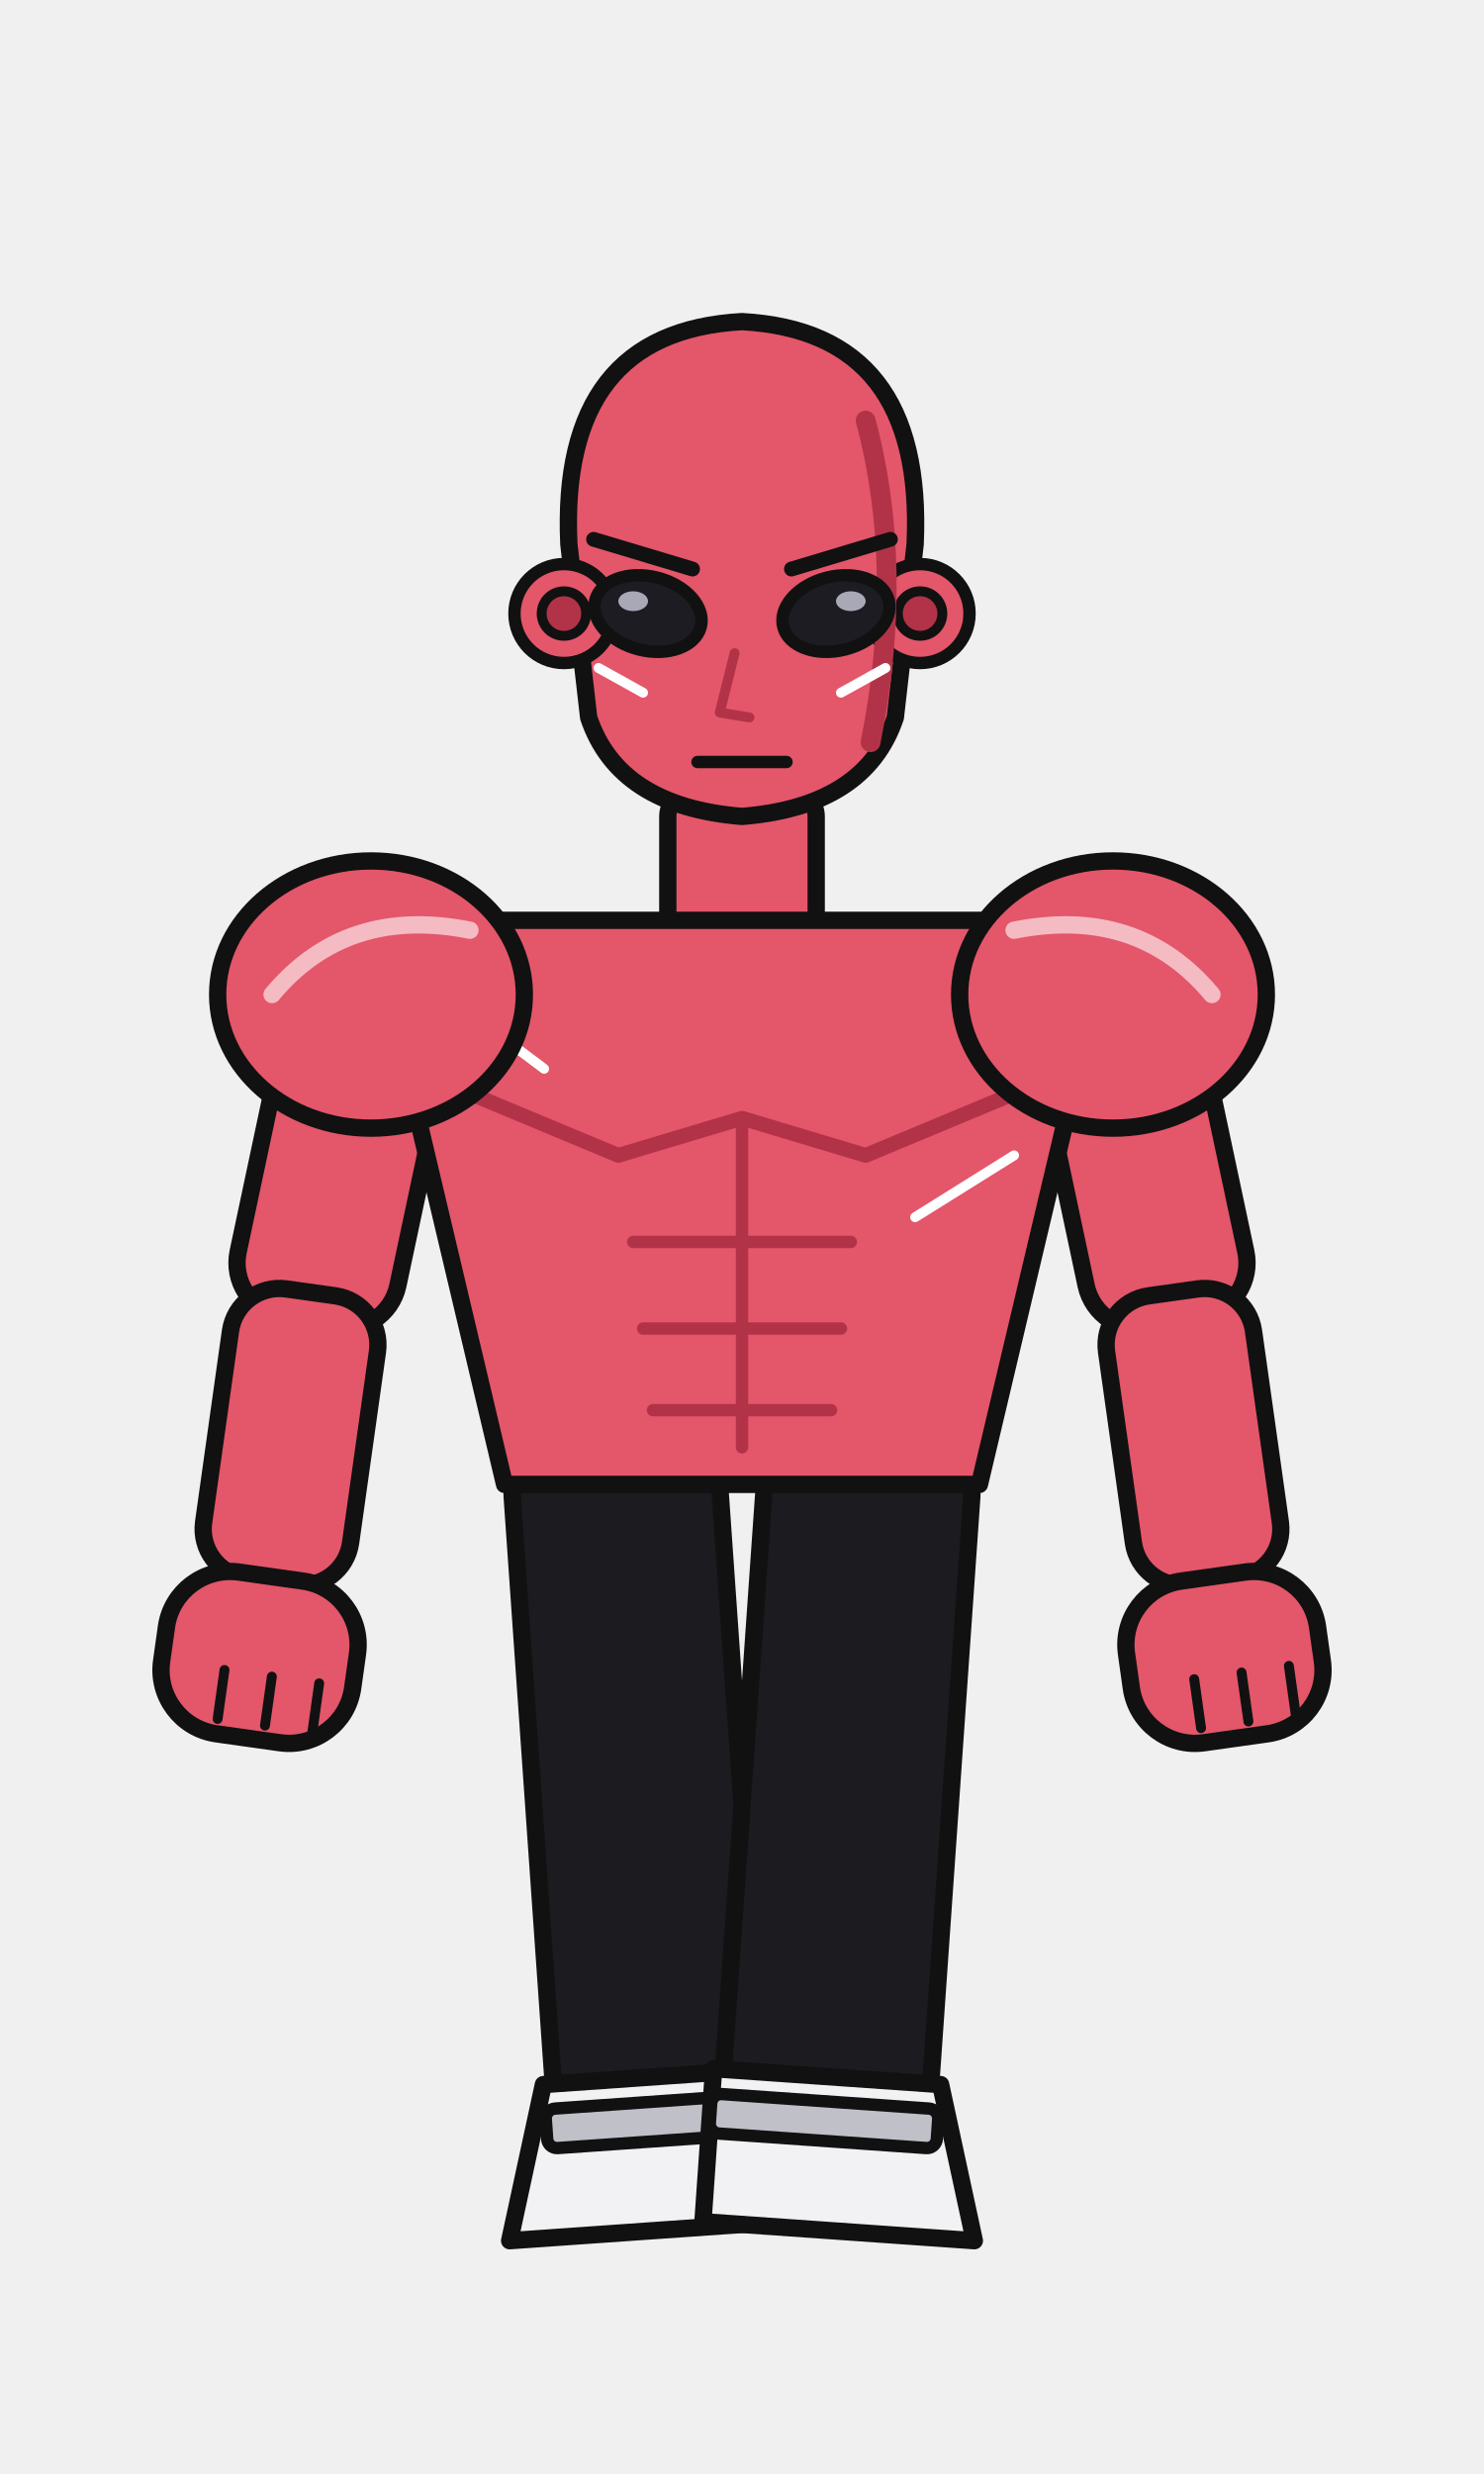
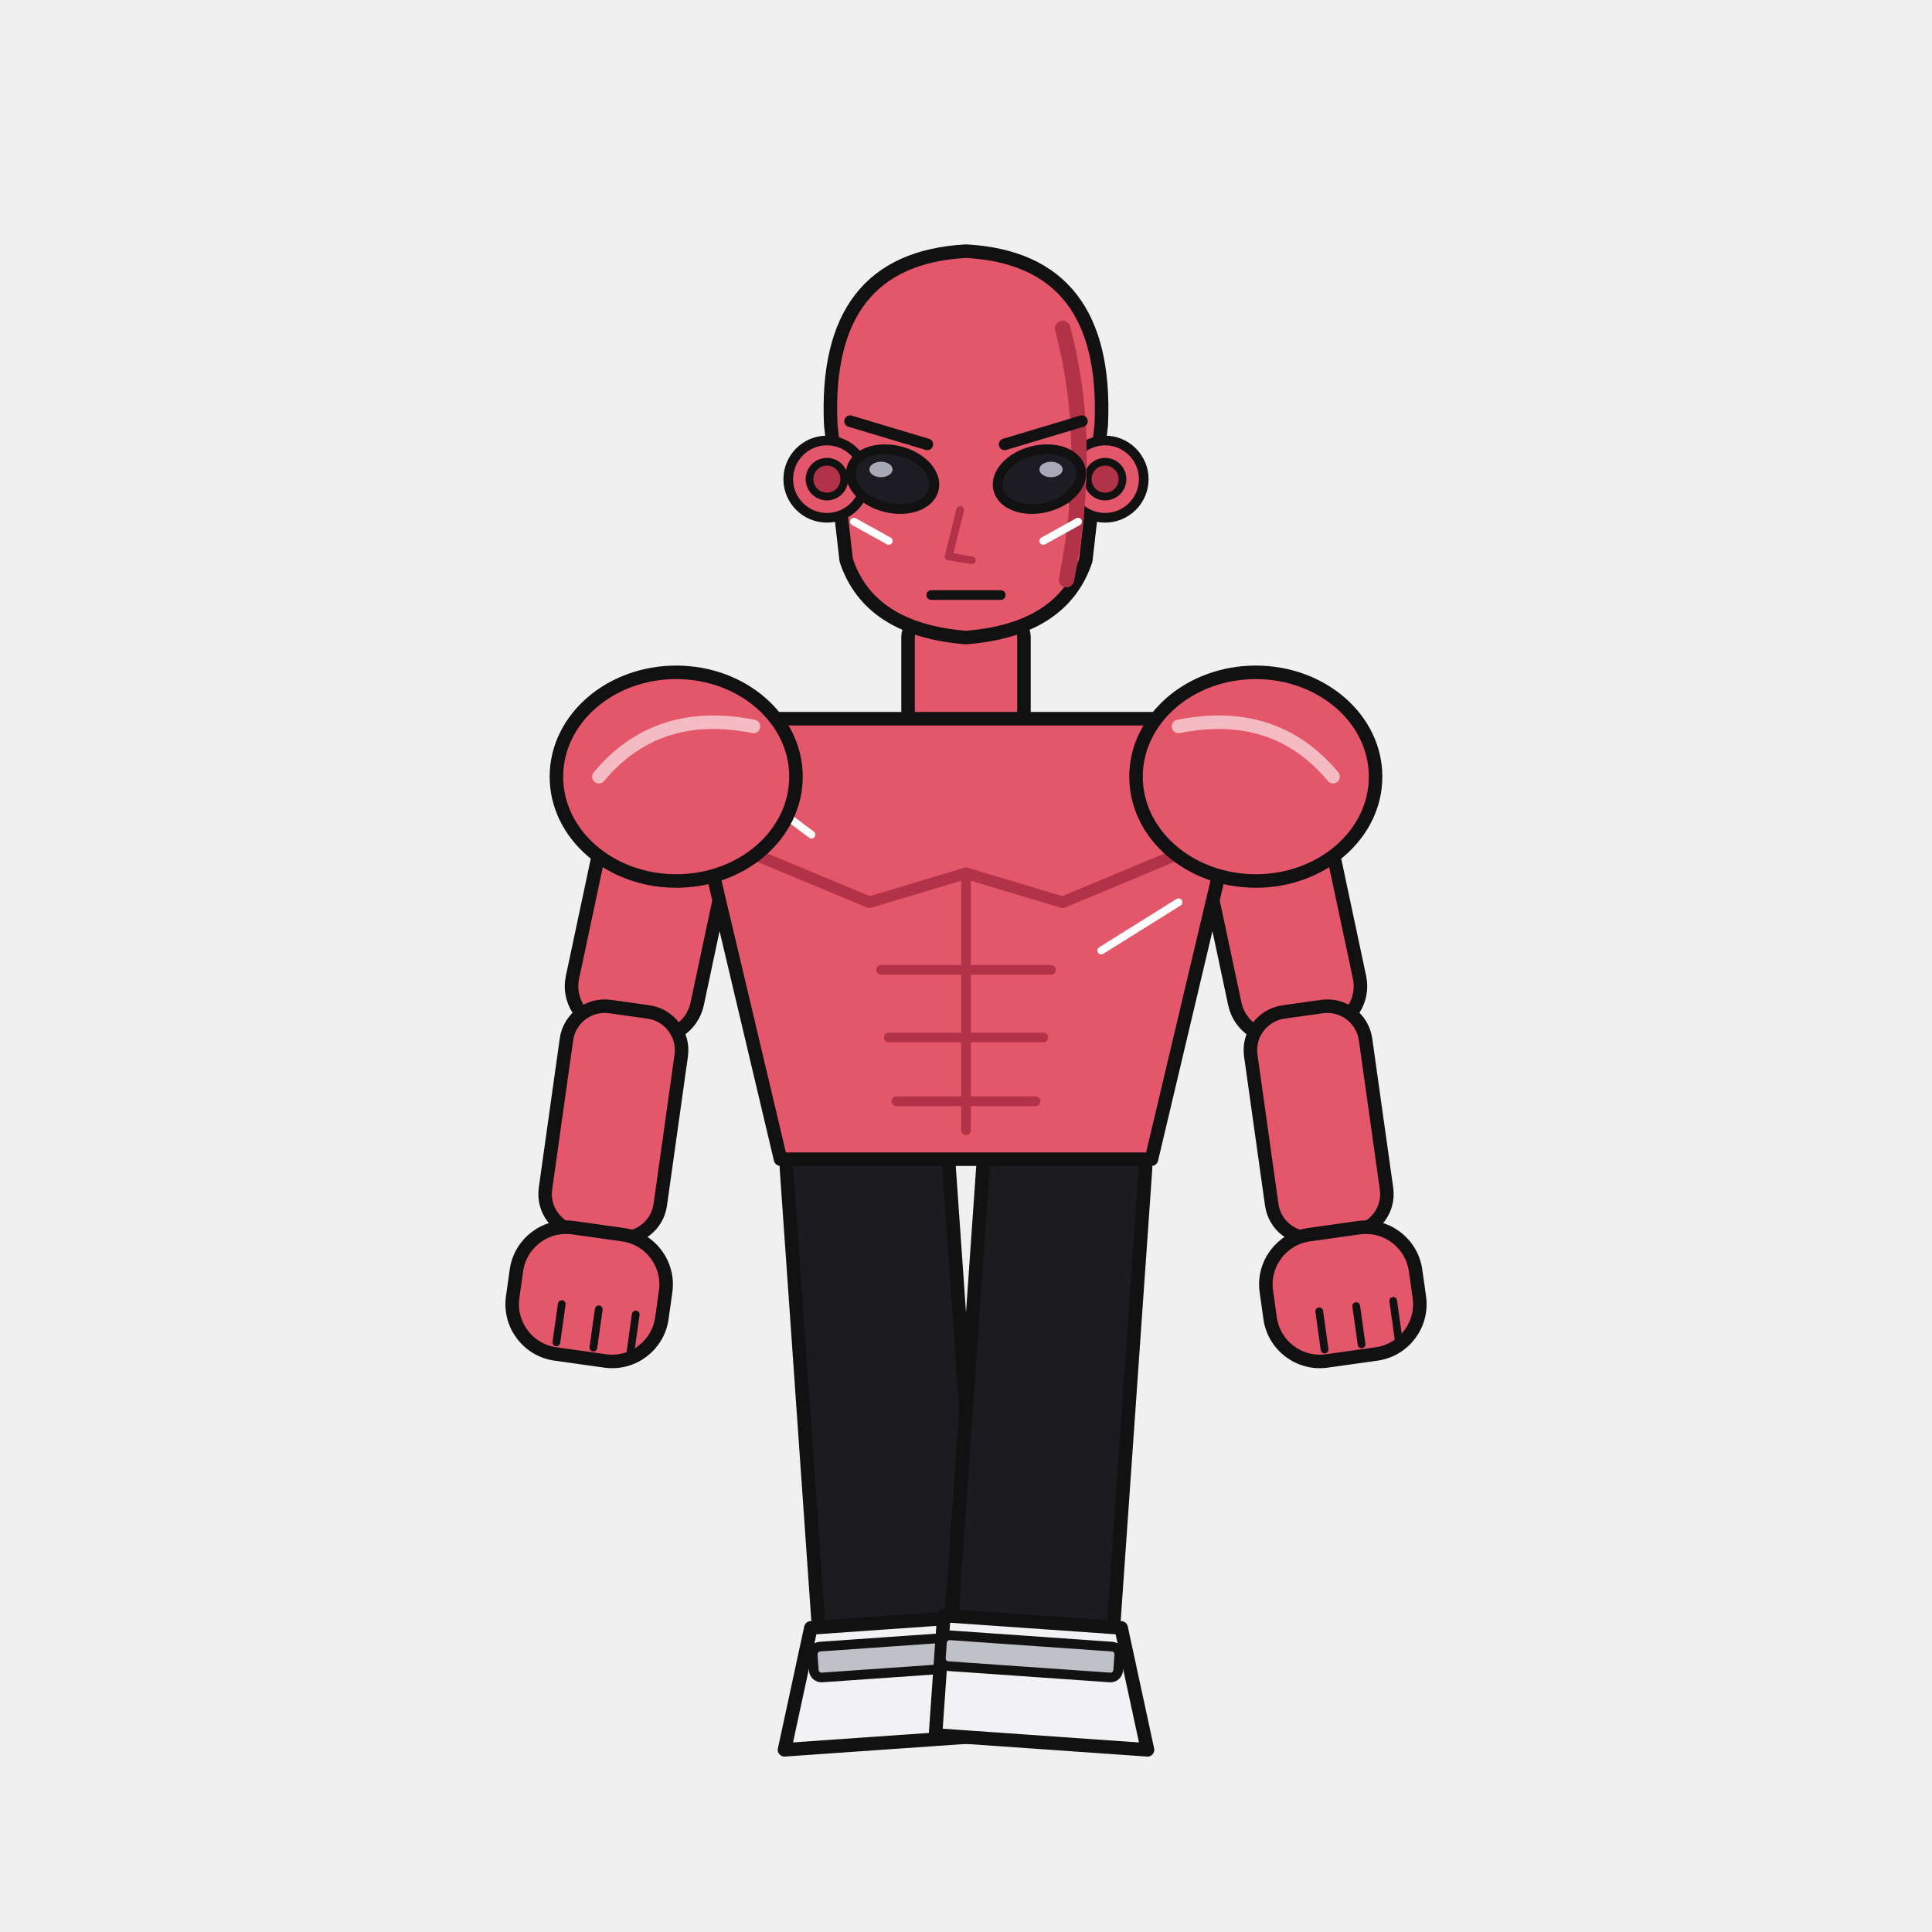
- <svg xmlns="http://www.w3.org/2000/svg" viewBox="0 0 600 1000" width="600" height="1000">
+ <svg xmlns="http://www.w3.org/2000/svg" viewBox="-200 0 1000 1000" width="1000" height="1000">
  <g transform="rotate(-4 248 588)">
    <rect x="206.0" y="588" width="84" height="262" rx="14" fill="#1b1b20" stroke="#111" stroke-width="7" stroke-linejoin="round" stroke-linecap="round" />
    <path d="M202.0,840 L294.0,840 L294.0,902 L184.0,902 Z" fill="#f2f2f5" stroke="#111" stroke-width="7" stroke-linejoin="round" stroke-linecap="round" />
    <rect x="202.0" y="850" width="92" height="16" rx="4" fill="#bfc0c8" stroke="#111" stroke-width="5" stroke-linejoin="round" stroke-linecap="round" />
  </g>
  <g transform="rotate(4 352 588)">
    <rect x="310.0" y="588" width="84" height="262" rx="14" fill="#1b1b20" stroke="#111" stroke-width="7" stroke-linejoin="round" stroke-linecap="round" />
    <path d="M306.0,840 L398.0,840 L416.0,902 L306.0,902 Z" fill="#f2f2f5" stroke="#111" stroke-width="7" stroke-linejoin="round" stroke-linecap="round" />
    <rect x="306.0" y="850" width="92" height="16" rx="4" fill="#bfc0c8" stroke="#111" stroke-width="5" stroke-linejoin="round" stroke-linecap="round" />
  </g>
  <g transform="rotate(12 150 412)">
    <rect x="117.0" y="412" width="66" height="125" rx="22" fill="#e4566a" stroke="#111" stroke-width="7" stroke-linejoin="round" stroke-linecap="round" />
    <g transform="rotate(-4 150 537)">
      <rect x="120.0" y="525" width="60" height="118" rx="20" fill="#e4566a" stroke="#111" stroke-width="7" stroke-linejoin="round" stroke-linecap="round" />
      <rect x="111.0" y="641" width="78" height="66" rx="26" fill="#e4566a" stroke="#111" stroke-width="7" stroke-linejoin="round" stroke-linecap="round" />
      <polyline points="136.667,681 136.667,701" fill="none" stroke="#111" stroke-width="4" stroke-linecap="round" stroke-linejoin="round" />
      <polyline points="156.0,681 156.0,701" fill="none" stroke="#111" stroke-width="4" stroke-linecap="round" stroke-linejoin="round" />
      <polyline points="175.333,681 175.333,701" fill="none" stroke="#111" stroke-width="4" stroke-linecap="round" stroke-linejoin="round" />
    </g>
  </g>
  <g transform="rotate(-12 450 412)">
    <rect x="417.0" y="412" width="66" height="125" rx="22" fill="#e4566a" stroke="#111" stroke-width="7" stroke-linejoin="round" stroke-linecap="round" />
    <g transform="rotate(4 450 537)">
      <rect x="420.0" y="525" width="60" height="118" rx="20" fill="#e4566a" stroke="#111" stroke-width="7" stroke-linejoin="round" stroke-linecap="round" />
      <rect x="411.0" y="641" width="78" height="66" rx="26" fill="#e4566a" stroke="#111" stroke-width="7" stroke-linejoin="round" stroke-linecap="round" />
      <polyline points="436.667,681 436.667,701" fill="none" stroke="#111" stroke-width="4" stroke-linecap="round" stroke-linejoin="round" />
      <polyline points="456.0,681 456.0,701" fill="none" stroke="#111" stroke-width="4" stroke-linecap="round" stroke-linejoin="round" />
      <polyline points="475.333,681 475.333,701" fill="none" stroke="#111" stroke-width="4" stroke-linecap="round" stroke-linejoin="round" />
    </g>
  </g>
  <rect x="270" y="320" width="60" height="70" rx="10" fill="#e4566a" stroke="#111" stroke-width="7" stroke-linejoin="round" stroke-linecap="round" />
  <polygon points="150.0,372.0 450.0,372.0 396.0,600.0 204.0,600.0" fill="#e4566a" stroke="#111" stroke-width="7" stroke-linejoin="round" stroke-linecap="round" />
  <polyline points="190,442 250,467 300,452 350,467 410,442" fill="none" stroke="#b23348" stroke-width="6" stroke-linecap="round" stroke-linejoin="round" />
  <polyline points="300,454 300,585" fill="none" stroke="#b23348" stroke-width="5" stroke-linecap="round" stroke-linejoin="round" />
  <polyline points="256,502 344,502" fill="none" stroke="#b23348" stroke-width="5" stroke-linecap="round" stroke-linejoin="round" />
  <polyline points="260,537 340,537" fill="none" stroke="#b23348" stroke-width="5" stroke-linecap="round" stroke-linejoin="round" />
  <polyline points="264,570 336,570" fill="none" stroke="#b23348" stroke-width="5" stroke-linecap="round" stroke-linejoin="round" />
  <polyline points="180,402 220,432" fill="none" stroke="#fff" stroke-width="4" stroke-linecap="round" stroke-linejoin="round" />
  <polyline points="370,492 410,467" fill="none" stroke="#fff" stroke-width="4" stroke-linecap="round" stroke-linejoin="round" />
  <ellipse cx="150" cy="402" rx="62" ry="54" fill="#e4566a" stroke="#111" stroke-width="7" stroke-linejoin="round" stroke-linecap="round" />
  <path d="M190,376 Q140,366 110,402" fill="none" stroke="#ffffff" stroke-opacity=".6" stroke-width="7" stroke-linecap="round" />
  <ellipse cx="450" cy="402" rx="62" ry="54" fill="#e4566a" stroke="#111" stroke-width="7" stroke-linejoin="round" stroke-linecap="round" />
  <path d="M410,376 Q460,366 490,402" fill="none" stroke="#ffffff" stroke-opacity=".6" stroke-width="7" stroke-linecap="round" />
  <path d="M230,220 Q226,134 300,130 Q374,134 370,220 L362,290 Q350,326 300,330 Q250,326 238,290 Z" fill="#e4566a" stroke="#111" stroke-width="7" stroke-linejoin="round" stroke-linecap="round" />
  <circle cx="228" cy="248" r="20" fill="#e4566a" stroke="#111" stroke-width="5" stroke-linejoin="round" stroke-linecap="round" />
  <circle cx="228" cy="248" r="9" fill="#b23348" stroke="#111" stroke-width="4" stroke-linejoin="round" stroke-linecap="round" />
  <circle cx="372" cy="248" r="20" fill="#e4566a" stroke="#111" stroke-width="5" stroke-linejoin="round" stroke-linecap="round" />
  <circle cx="372" cy="248" r="9" fill="#b23348" stroke="#111" stroke-width="4" stroke-linejoin="round" stroke-linecap="round" />
  <path d="M350,170 Q366,230 352,300" fill="none" stroke="#b23348" stroke-width="8" stroke-linecap="round" />
  <ellipse cx="262" cy="248" rx="22" ry="15" transform="rotate(14 262 248)" fill="#1c1c22" stroke="#111" stroke-width="5" />
  <ellipse cx="256" cy="243" rx="6" ry="4" fill="#a8a8b6" />
  <polyline points="280,230 240,218" fill="none" stroke="#111" stroke-width="6" stroke-linecap="round" stroke-linejoin="round" />
  <ellipse cx="338" cy="248" rx="22" ry="15" transform="rotate(-14 338 248)" fill="#1c1c22" stroke="#111" stroke-width="5" />
  <ellipse cx="344" cy="243" rx="6" ry="4" fill="#a8a8b6" />
  <polyline points="320,230 360,218" fill="none" stroke="#111" stroke-width="6" stroke-linecap="round" stroke-linejoin="round" />
  <polyline points="297,264 291,288 303,290" fill="none" stroke="#b23348" stroke-width="4" stroke-linecap="round" stroke-linejoin="round" />
  <polyline points="282,308 318,308" fill="none" stroke="#111" stroke-width="5" stroke-linecap="round" stroke-linejoin="round" />
  <polyline points="260,280 242,270" fill="none" stroke="#ffffff" stroke-width="4" stroke-linecap="round" stroke-linejoin="round" />
  <polyline points="340,280 358,270" fill="none" stroke="#ffffff" stroke-width="4" stroke-linecap="round" stroke-linejoin="round" />
</svg>
